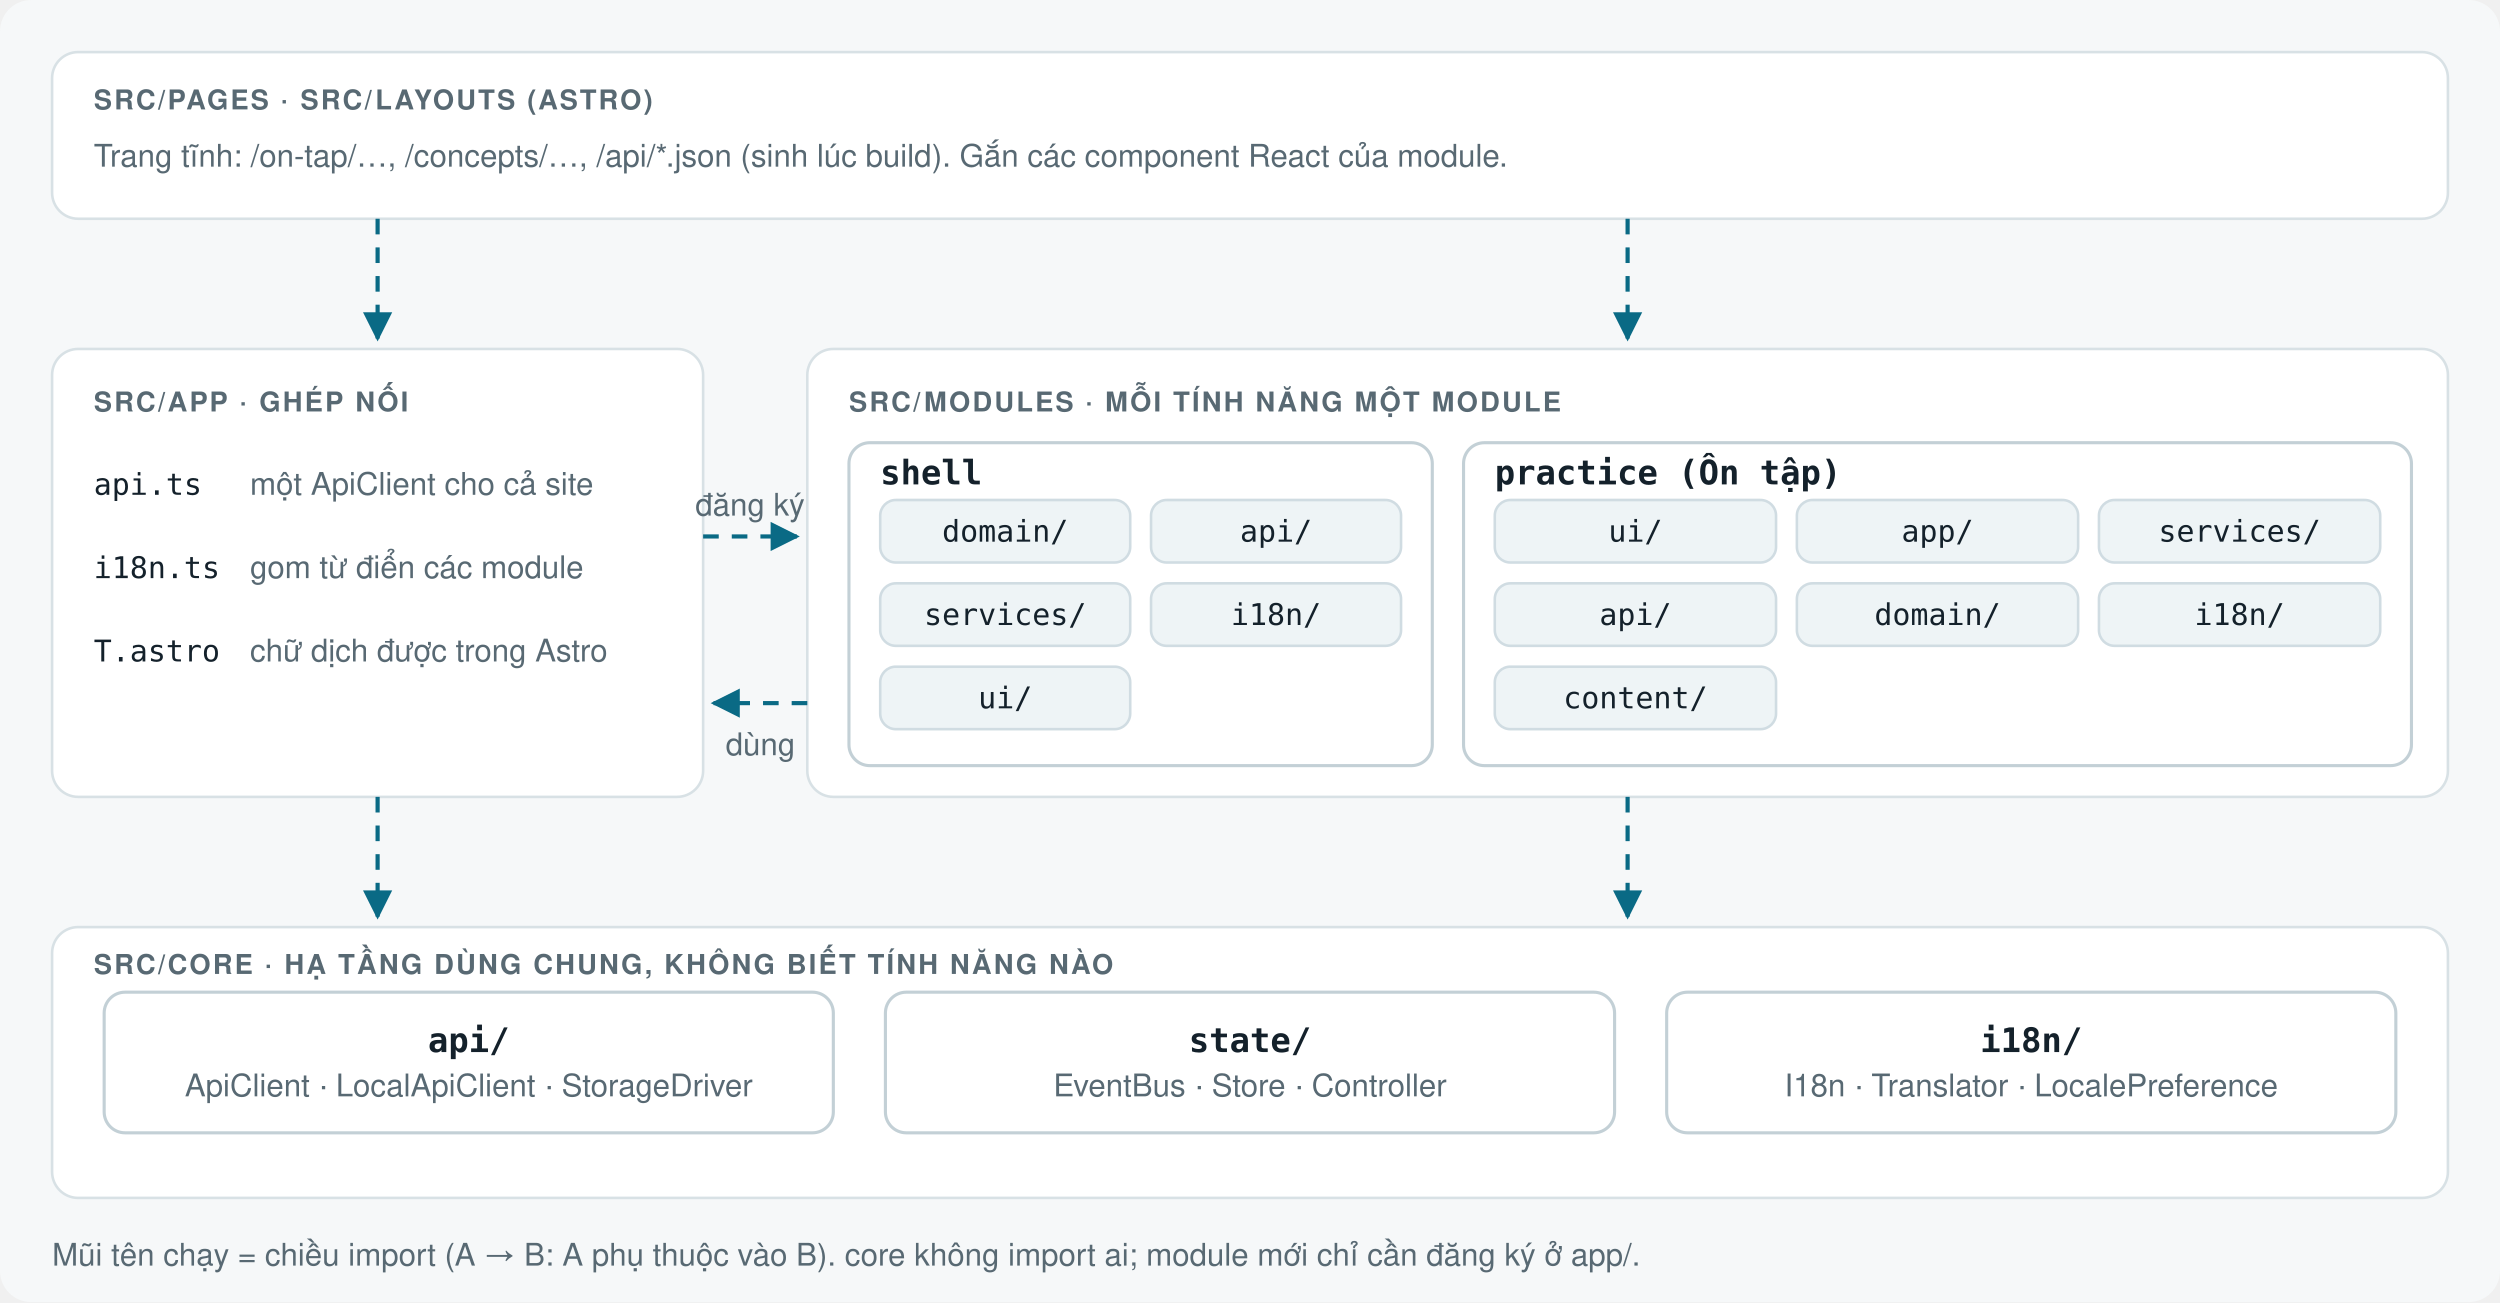
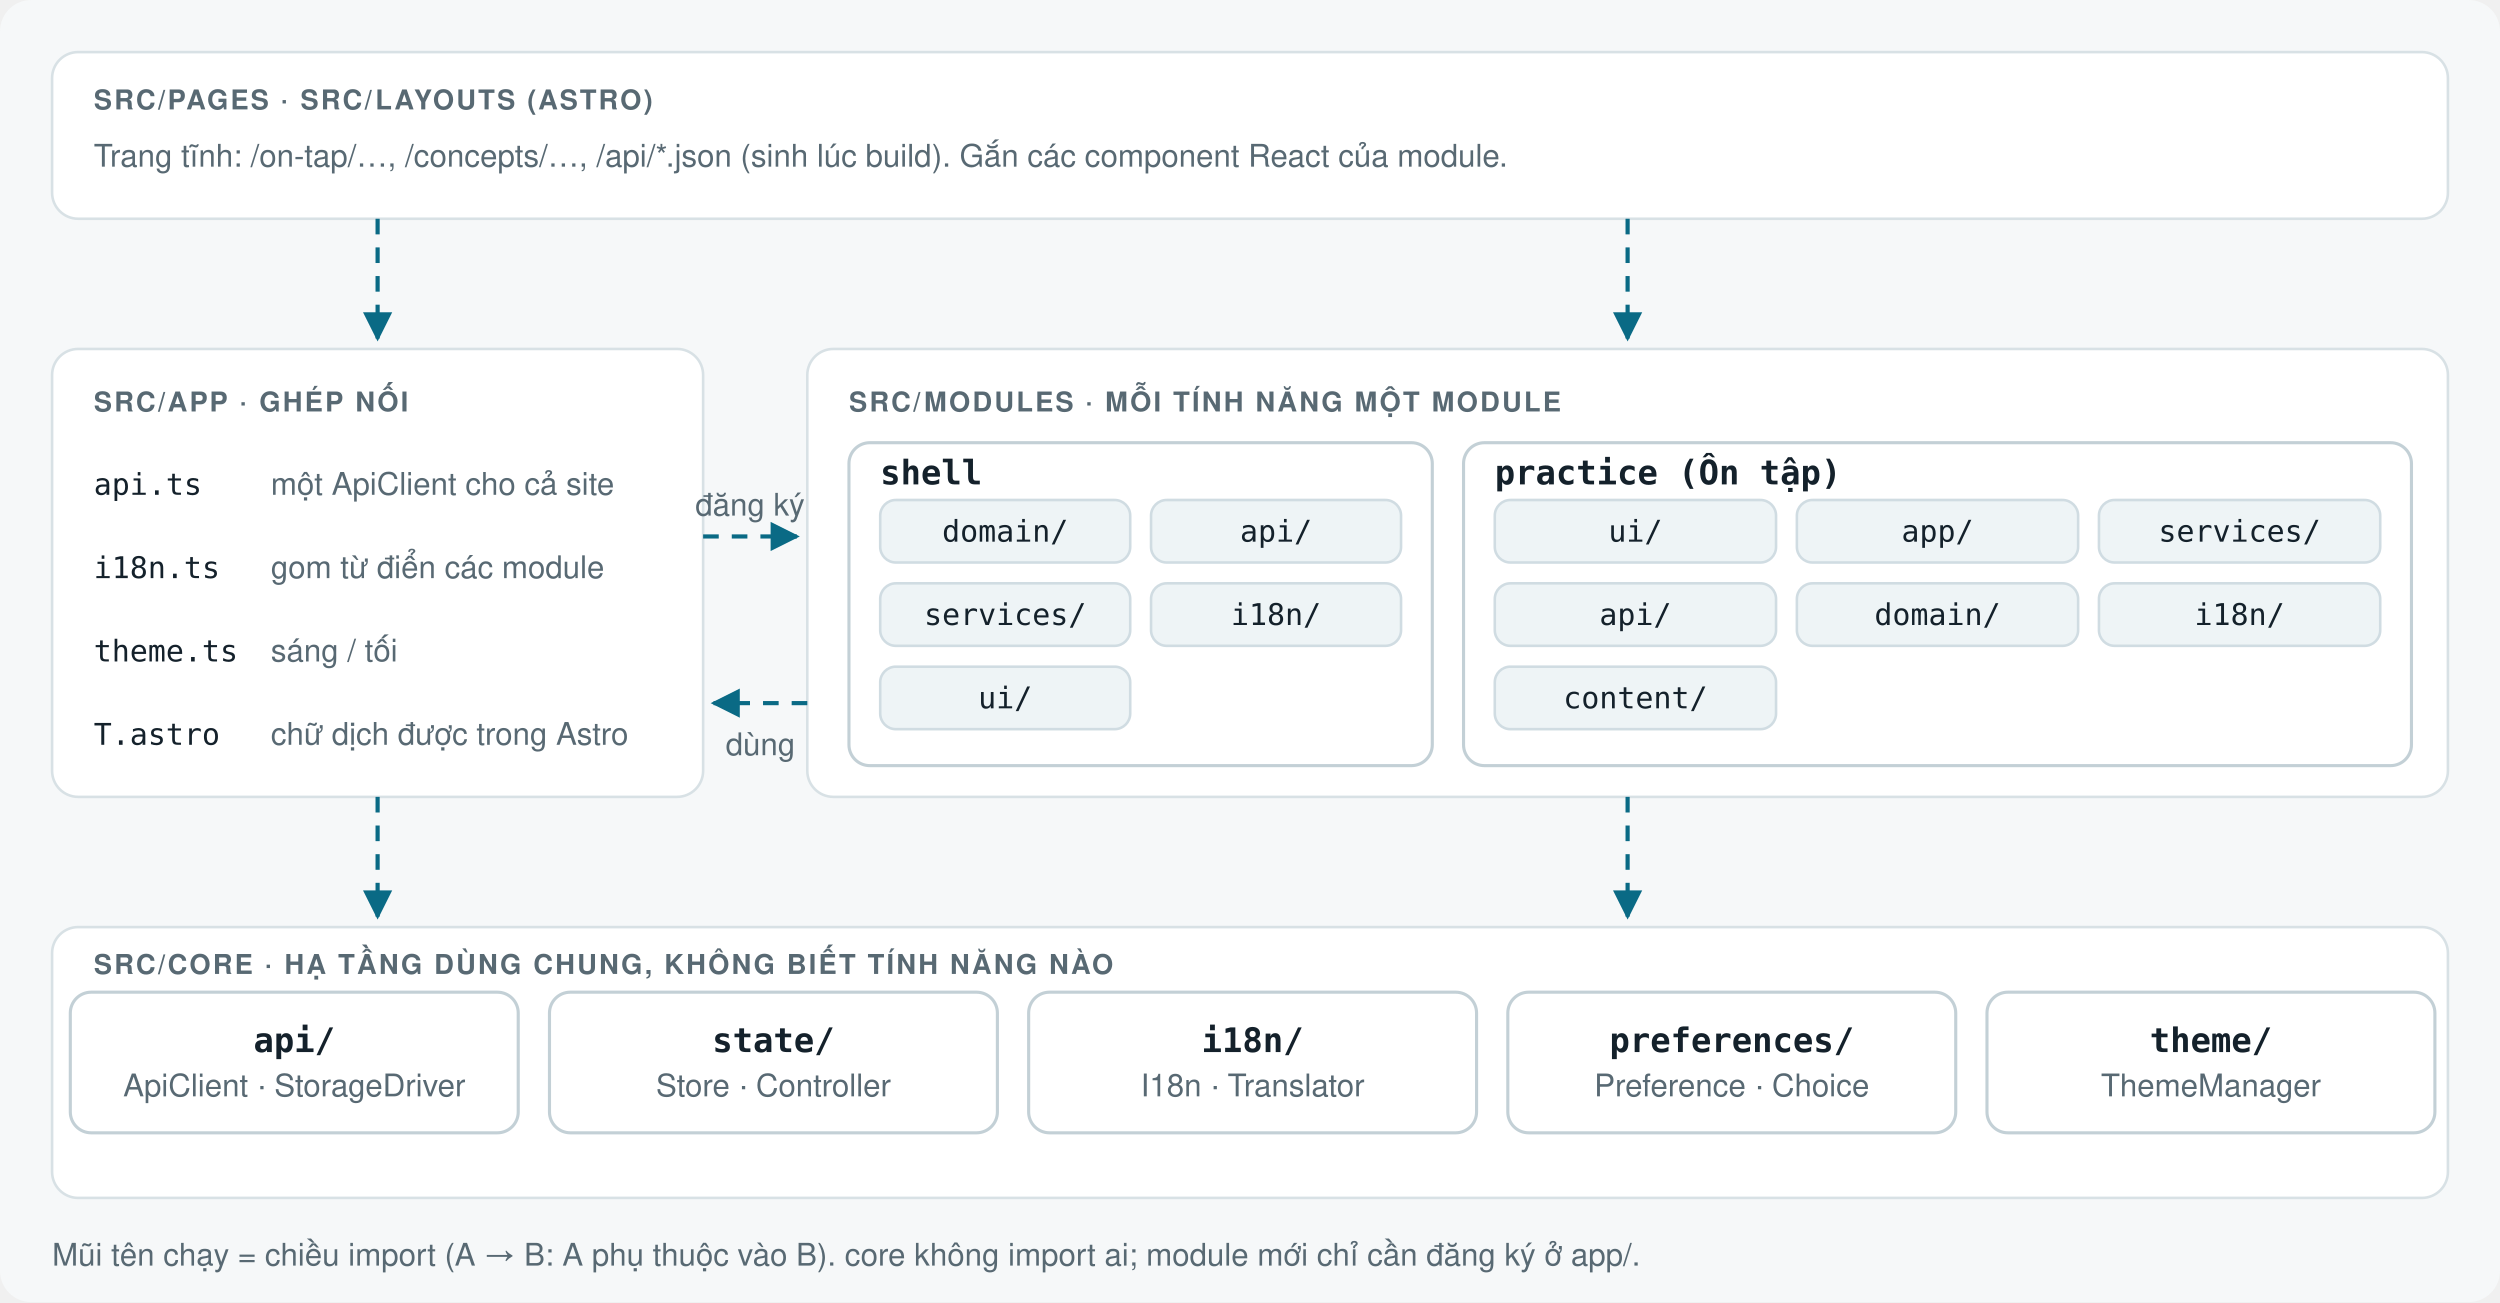
<svg xmlns="http://www.w3.org/2000/svg" viewBox="0 0 960 500" width="960" height="500" role="img" aria-labelledby="title desc">
  <style>
.bg{fill:#f6f8f9}
.band{fill:#ebf1f3}
.panel{fill:#ffffff;stroke:#d8e1e5}
.box{fill:#ffffff;stroke:#c3d0d6;stroke-width:1.2}
.box.core{fill:#eef4f6}
.chip{fill:#eef4f6;stroke:#d0dce2}
.t{font:600 13px ui-monospace,SFMono-Regular,Menlo,Consolas,monospace;fill:#14212b}
.tc{font:500 11.5px ui-monospace,SFMono-Regular,Menlo,Consolas,monospace;fill:#14212b}
.s{font:12px -apple-system,"Segoe UI",Helvetica,Arial,sans-serif;fill:#586973}
.h{font:600 14px -apple-system,"Segoe UI",Helvetica,Arial,sans-serif;fill:#14212b}
.lbl{font:700 10.5px -apple-system,"Segoe UI",Helvetica,Arial,sans-serif;letter-spacing:.08em;fill:#586973}
.n{font:700 11px -apple-system,"Segoe UI",Helvetica,Arial,sans-serif;fill:#ffffff}
.wire{fill:none;stroke:#9fb2bc;stroke-width:1.5}
.wire.back{stroke:#2b7a4b;stroke-dasharray:5 4;opacity:.7}
.flow{fill:none;stroke:#0a6a85;stroke-width:1.6;stroke-dasharray:6 5;animation:dash 1.2s linear infinite}
@keyframes dash{to{stroke-dashoffset:-11}}
.arrow{fill:#9fb2bc}
.arrow.a{fill:#0a6a85}
.tok{fill:#0a6a85;stroke:#ffffff;stroke-width:2}
.tok.ok{fill:#2b7a4b}
.tok.edge{fill:#b46c0c}
.hl{fill:none;stroke:#0a6a85;stroke-width:2.5}
.hl.ok{stroke:#2b7a4b}
.stepbg{fill:#dfeff3}
.stepbg.ok{fill:#e1f2e7}
.num{fill:#0a6a85}
.num.ok{fill:#2b7a4b}
.pill{fill:#e1f2e7;stroke:#2b7a4b}
.pilltext{font:700 12px -apple-system,"Segoe UI",Helvetica,Arial,sans-serif;fill:#2b7a4b}
.db{fill:#f7ead6;stroke:#b46c0c}
@media (prefers-color-scheme: dark){
.bg{fill:#0e161b}.band{fill:#131e25}.panel{fill:#152129;stroke:#26353e}
.box{fill:#152129;stroke:#33454f}.box.core{fill:#14252e}.chip{fill:#1a2a33;stroke:#2c3d47}
.t,.tc,.h{fill:#e2eaee}.s,.lbl{fill:#91a3ad}
.wire{stroke:#4b5f69}.arrow{fill:#4b5f69}.flow{stroke:#52b6d1}.arrow.a{fill:#52b6d1}
.tok{fill:#52b6d1;stroke:#0e161b}.tok.ok{fill:#63c48f}.tok.edge{fill:#e3a14c}
.hl{stroke:#52b6d1}.hl.ok{stroke:#63c48f}.stepbg{fill:#143140}.stepbg.ok{fill:#173426}
.num{fill:#52b6d1}.num.ok{fill:#63c48f}.n{fill:#0e161b}
.pill{fill:#173426;stroke:#63c48f}.pilltext{fill:#63c48f}.db{fill:#3a2a14;stroke:#e3a14c}
.wire.back{stroke:#63c48f}
}
@media (prefers-reduced-motion: reduce){.flow{animation:none}}
</style>
  <defs>
    <marker id="arr" viewBox="0 0 10 10" refX="9" refY="5" markerWidth="7" markerHeight="7" orient="auto-start-reverse">
      <path class="arrow" d="M0,0 L10,5 L0,10 z" />
    </marker>
    <marker id="arrA" viewBox="0 0 10 10" refX="9" refY="5" markerWidth="7" markerHeight="7" orient="auto-start-reverse">
      <path class="arrow a" d="M0,0 L10,5 L0,10 z" />
    </marker>
  </defs>
  <rect class="bg" width="960" height="500" rx="12" />
  <rect class="panel" x="20" y="20" width="920" height="64" rx="10" />
  <text class="lbl" x="36" y="42">SRC/PAGES · SRC/LAYOUTS (ASTRO)</text>
  <text class="s" x="36" y="64">Trang tĩnh: /on-tap/…, /concepts/…, /api/*.json (sinh lúc build). Gắn các component React của module.</text>
  <rect class="panel" x="20" y="134" width="250" height="172" rx="10" />
  <text class="lbl" x="36" y="158">SRC/APP · GHÉP NỐI</text>
  <text class="tc" x="36" y="190">api.ts</text>
-   <text class="s" x="96" y="190">một ApiClient cho cả site</text>
+   <text class="s" x="104" y="190">một ApiClient cho cả site</text>
  <text class="tc" x="36" y="222">i18n.ts</text>
-   <text class="s" x="96" y="222">gom từ điển các module</text>
-   <text class="tc" x="36" y="254">T.astro</text>
-   <text class="s" x="96" y="254">chữ dịch được trong Astro</text>
+   <text class="s" x="104" y="222">gom từ điển các module</text>
+   <text class="tc" x="36" y="254">theme.ts</text>
+   <text class="s" x="104" y="254">sáng / tối</text>
+   <text class="tc" x="36" y="286">T.astro</text>
+   <text class="s" x="104" y="286">chữ dịch được trong Astro</text>
  <rect class="panel" x="310" y="134" width="630" height="172" rx="10" />
  <text class="lbl" x="326" y="158">SRC/MODULES · MỖI TÍNH NĂNG MỘT MODULE</text>
  <rect class="box" x="326" y="170" width="224" height="124" rx="8" />
  <text class="t" x="338" y="186">shell</text>
  <rect class="chip" x="338" y="192" width="96" height="24" rx="6" />
  <text class="tc" x="386" y="208" text-anchor="middle">domain/</text>
  <rect class="chip" x="442" y="192" width="96" height="24" rx="6" />
  <text class="tc" x="490" y="208" text-anchor="middle">api/</text>
  <rect class="chip" x="338" y="224" width="96" height="24" rx="6" />
  <text class="tc" x="386" y="240" text-anchor="middle">services/</text>
  <rect class="chip" x="442" y="224" width="96" height="24" rx="6" />
  <text class="tc" x="490" y="240" text-anchor="middle">i18n/</text>
  <rect class="chip" x="338" y="256" width="96" height="24" rx="6" />
  <text class="tc" x="386" y="272" text-anchor="middle">ui/</text>
  <rect class="box" x="562" y="170" width="364" height="124" rx="8" />
  <text class="t" x="574" y="186">practice (Ôn tập)</text>
  <rect class="chip" x="574" y="192" width="108" height="24" rx="6" />
  <text class="tc" x="628" y="208" text-anchor="middle">ui/</text>
  <rect class="chip" x="690" y="192" width="108" height="24" rx="6" />
  <text class="tc" x="744" y="208" text-anchor="middle">app/</text>
  <rect class="chip" x="806" y="192" width="108" height="24" rx="6" />
  <text class="tc" x="860" y="208" text-anchor="middle">services/</text>
  <rect class="chip" x="574" y="224" width="108" height="24" rx="6" />
  <text class="tc" x="628" y="240" text-anchor="middle">api/</text>
  <rect class="chip" x="690" y="224" width="108" height="24" rx="6" />
  <text class="tc" x="744" y="240" text-anchor="middle">domain/</text>
  <rect class="chip" x="806" y="224" width="108" height="24" rx="6" />
  <text class="tc" x="860" y="240" text-anchor="middle">i18n/</text>
  <rect class="chip" x="574" y="256" width="108" height="24" rx="6" />
  <text class="tc" x="628" y="272" text-anchor="middle">content/</text>
  <rect class="panel" x="20" y="356" width="920" height="104" rx="10" />
  <text class="lbl" x="36" y="374">SRC/CORE · HẠ TẦNG DÙNG CHUNG, KHÔNG BIẾT TÍNH NĂNG NÀO</text>
-   <rect class="box" x="40" y="381" width="280" height="54" rx="8" />
-   <text class="t" x="180" y="404" text-anchor="middle">api/</text>
-   <text class="s" x="180" y="421" text-anchor="middle">ApiClient · LocalApiClient · StorageDriver</text>
-   <rect class="box" x="340" y="381" width="280" height="54" rx="8" />
-   <text class="t" x="480" y="404" text-anchor="middle">state/</text>
-   <text class="s" x="480" y="421" text-anchor="middle">EventBus · Store · Controller</text>
-   <rect class="box" x="640" y="381" width="280" height="54" rx="8" />
-   <text class="t" x="780" y="404" text-anchor="middle">i18n/</text>
-   <text class="s" x="780" y="421" text-anchor="middle">I18n · Translator · LocalePreference</text>
+   <rect class="box" x="27" y="381" width="172" height="54" rx="8" />
+   <text class="t" x="113" y="404" text-anchor="middle">api/</text>
+   <text class="s" x="113" y="421" text-anchor="middle">ApiClient · StorageDriver</text>
+   <rect class="box" x="211" y="381" width="172" height="54" rx="8" />
+   <text class="t" x="297" y="404" text-anchor="middle">state/</text>
+   <text class="s" x="297" y="421" text-anchor="middle">Store · Controller</text>
+   <rect class="box" x="395" y="381" width="172" height="54" rx="8" />
+   <text class="t" x="481" y="404" text-anchor="middle">i18n/</text>
+   <text class="s" x="481" y="421" text-anchor="middle">I18n · Translator</text>
+   <rect class="box" x="579" y="381" width="172" height="54" rx="8" />
+   <text class="t" x="665" y="404" text-anchor="middle">preferences/</text>
+   <text class="s" x="665" y="421" text-anchor="middle">Preference · Choice</text>
+   <rect class="box" x="763" y="381" width="172" height="54" rx="8" />
+   <text class="t" x="849" y="404" text-anchor="middle">theme/</text>
+   <text class="s" x="849" y="421" text-anchor="middle">ThemeManager</text>
  <path class="flow" d="M145,84 L145,130" marker-end="url(#arrA)" />
  <path class="flow" d="M625,84 L625,130" marker-end="url(#arrA)" />
  <path class="flow" d="M270,206 L306,206" marker-end="url(#arrA)" />
  <text class="s" x="288" y="198" text-anchor="middle">đăng ký</text>
  <path class="flow" d="M310,270 L274,270" marker-end="url(#arrA)" />
  <text class="s" x="292" y="290" text-anchor="middle">dùng</text>
  <path class="flow" d="M145,306 L145,352" marker-end="url(#arrA)" />
  <path class="flow" d="M625,306 L625,352" marker-end="url(#arrA)" />
  <text class="s" x="20" y="486">Mũi tên chạy = chiều import (A → B: A phụ thuộc vào B). core không import ai; module mới chỉ cần đăng ký ở app/.</text>
</svg>
